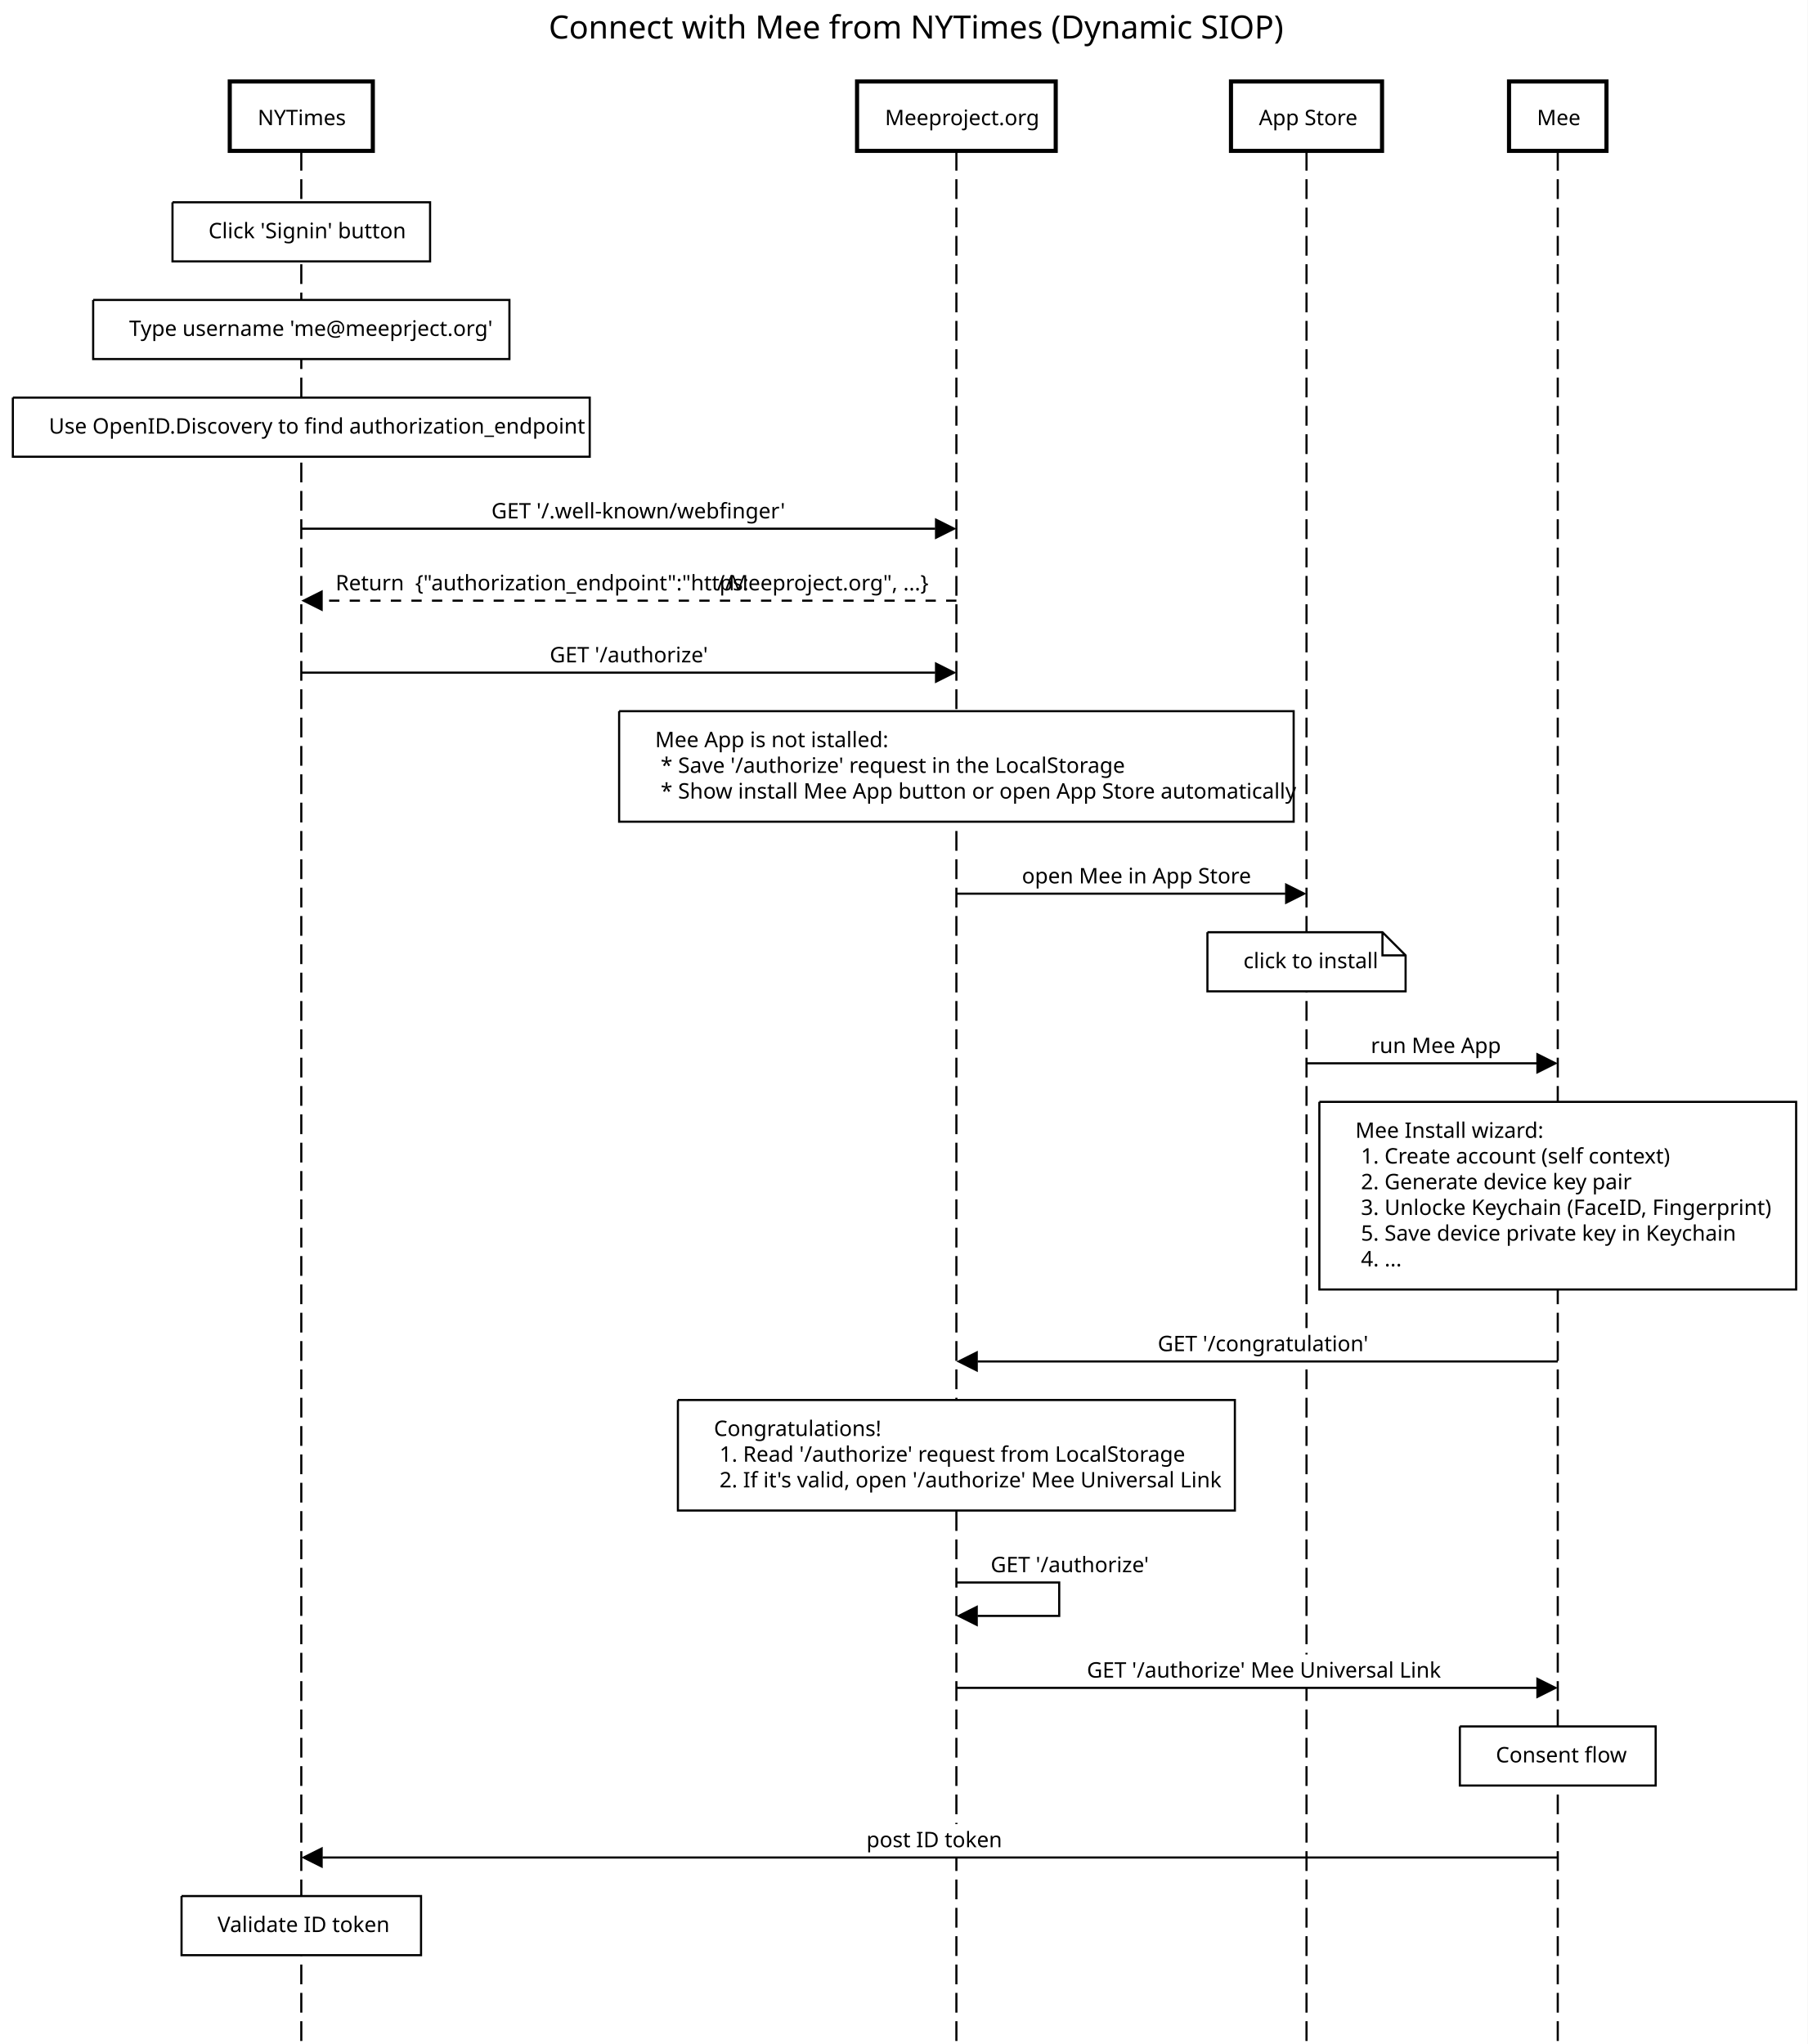
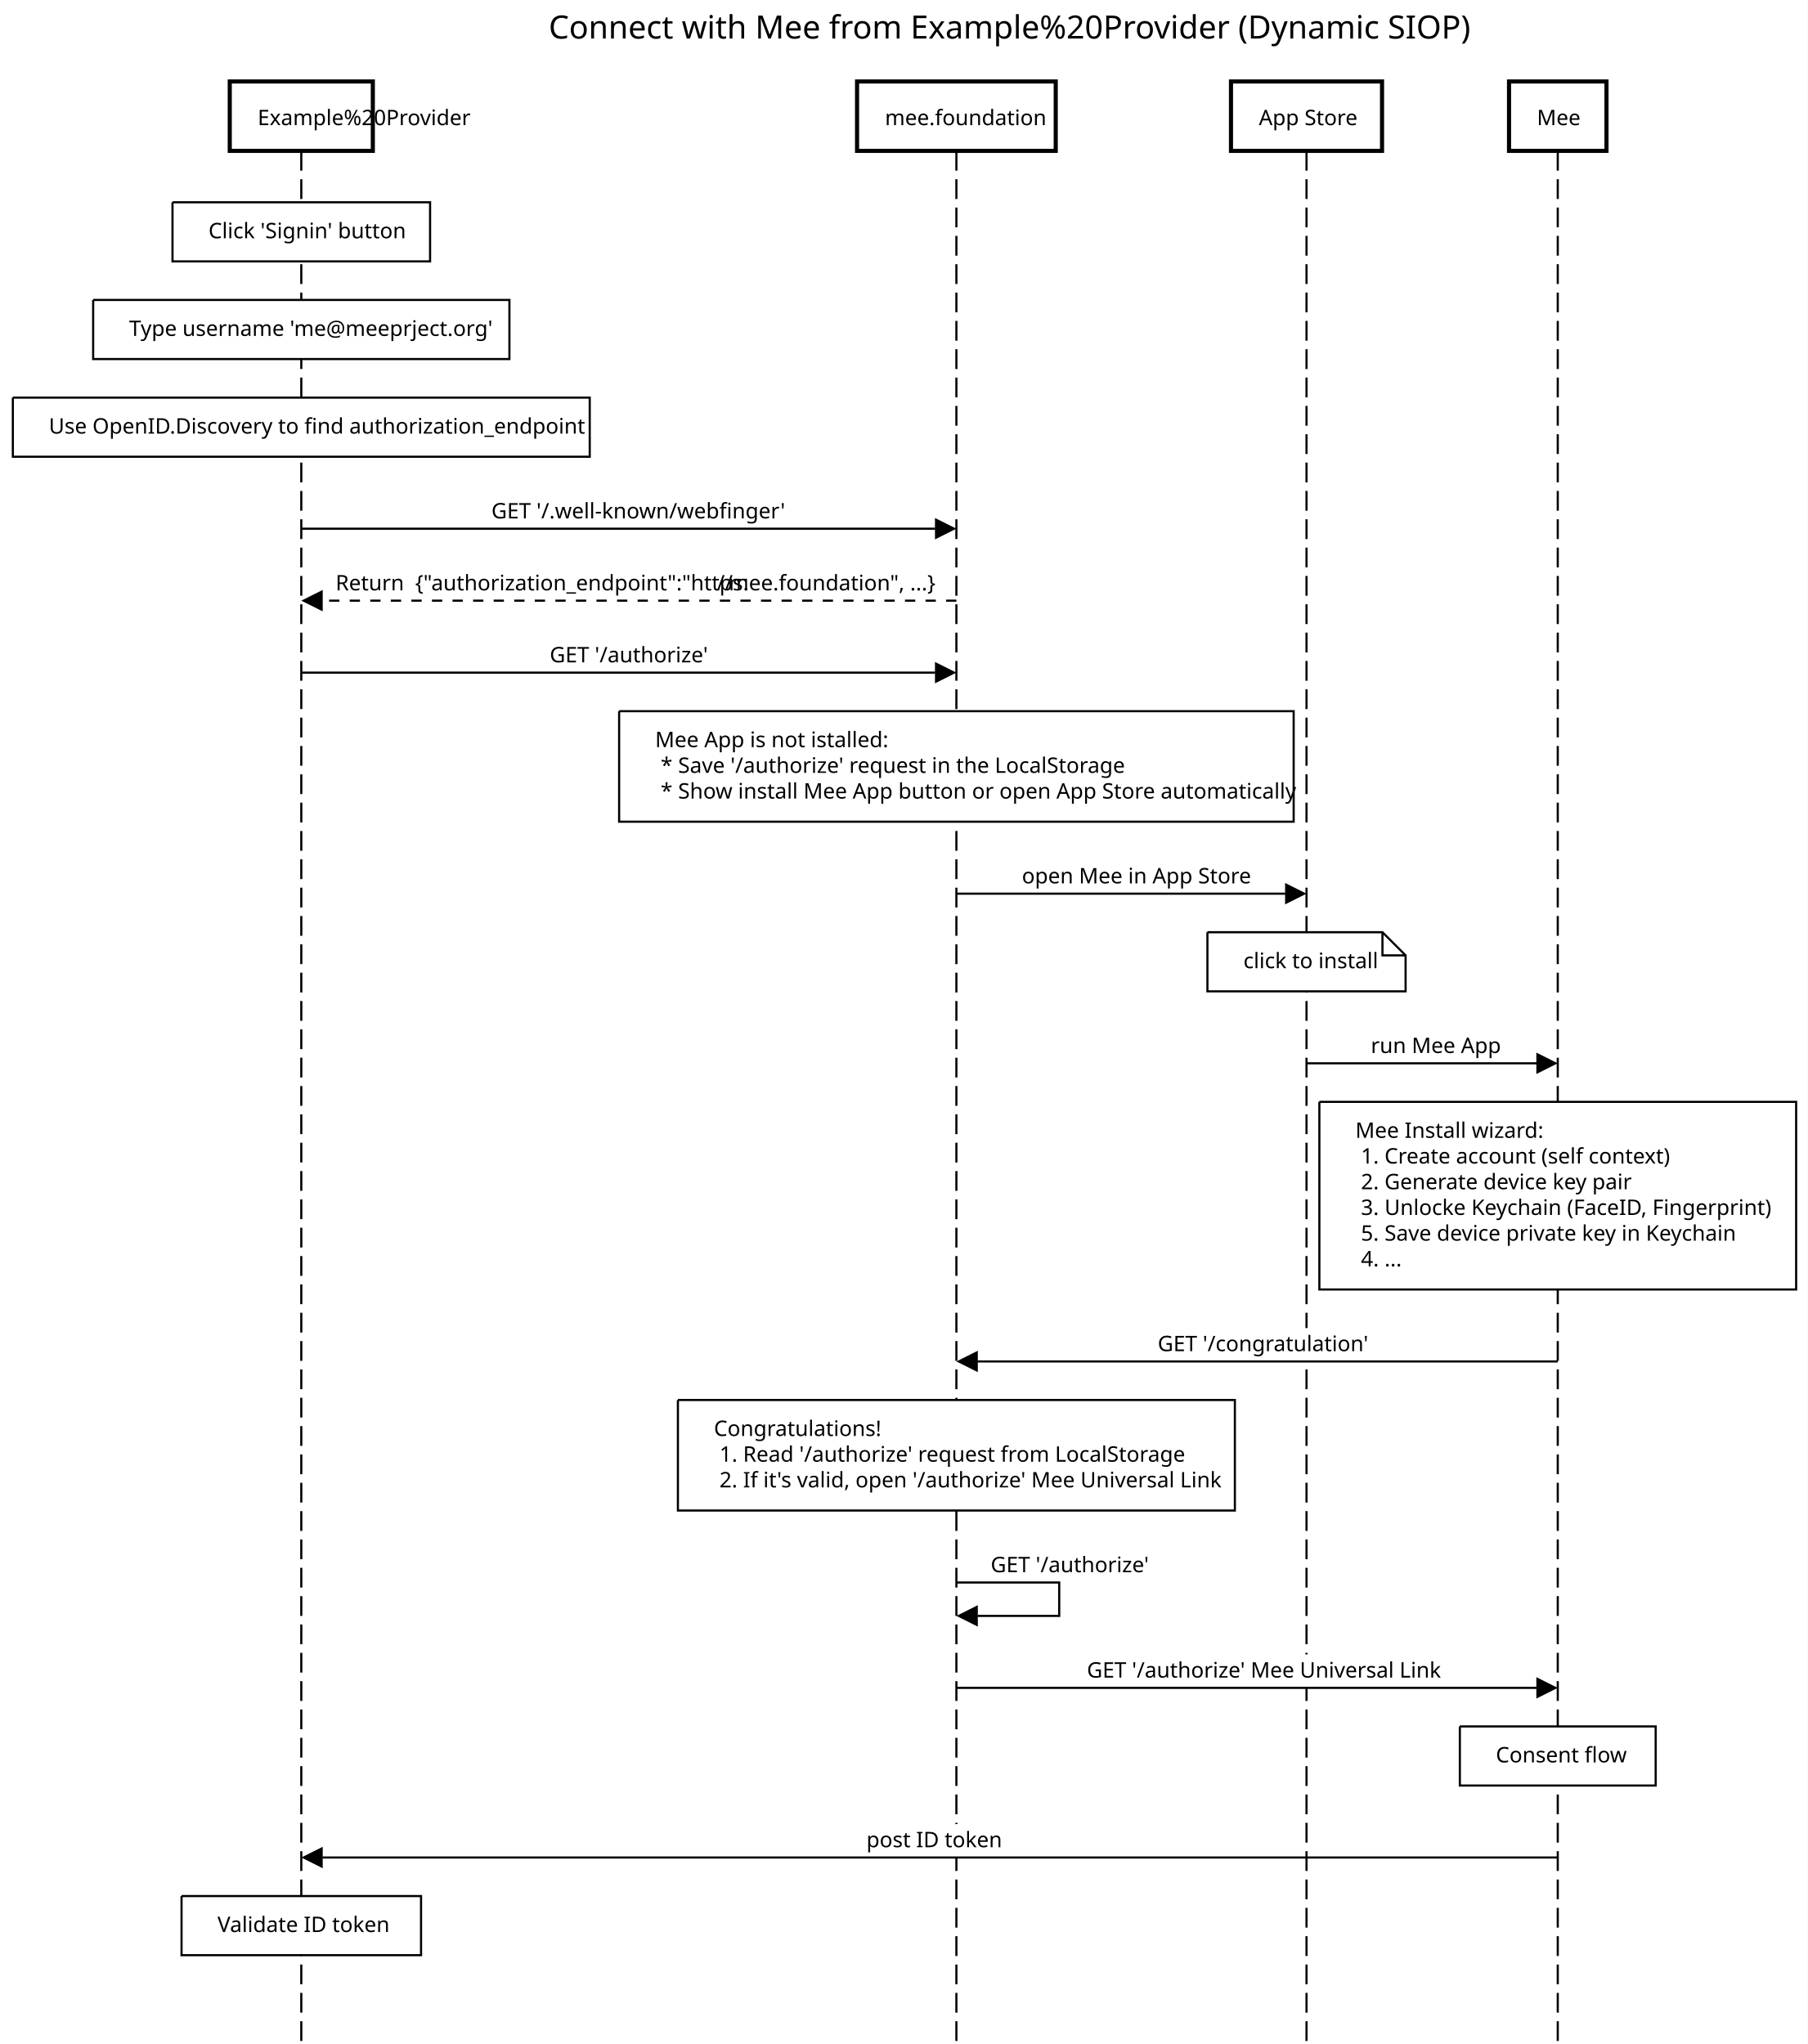
<svg xmlns="http://www.w3.org/2000/svg" version="1.1" width="1237" height="1399">
  <defs />
  <g>
    <g />
    <g />
    <g />
    <g />
    <g />
    <g />
    <g />
    <g />
    <g />
    <g />
    <g />
    <g />
    <g />
    <g />
    <g />
    <g />
    <g />
    <g />
    <g />
    <g />
    <g />
    <g />
    <g />
    <g />
    <g />
    <g />
    <g />
    <g />
    <g />
    <g>
      <rect fill="white" stroke="none" x="0" y="0" width="1237" height="1399" />
    </g>
    <g>
-       <text fill="black" stroke="none" font-family="sans-serif" font-size="16.5pt" font-style="normal" font-weight="normal" text-decoration="normal" x="375.492" y="26.388" text-anchor="start" dominant-baseline="alphabetic" xml:space="preserve">Connect with Mee from NYTimes (Dynamic SIOP)</text>
+       <text fill="black" stroke="none" font-family="sans-serif" font-size="16.5pt" font-style="normal" font-weight="normal" text-decoration="normal" x="375.492" y="26.388" text-anchor="start" dominant-baseline="alphabetic" xml:space="preserve">Connect with Mee from Example%20Provider (Dynamic SIOP)</text>
    </g>
    <g />
    <g>
      <path fill="none" stroke="black" paint-order="fill stroke markers" d=" M 206.184 103.264 L 206.184 1399.776" stroke-miterlimit="10" stroke-width="1.466" stroke-dasharray="13.532,5.864" />
      <path fill="none" stroke="black" paint-order="fill stroke markers" d=" M 654.491 103.264 L 654.491 1399.776" stroke-miterlimit="10" stroke-width="1.466" stroke-dasharray="13.532,5.864" />
      <path fill="none" stroke="black" paint-order="fill stroke markers" d=" M 894.089 103.264 L 894.089 1399.776" stroke-miterlimit="10" stroke-width="1.466" stroke-dasharray="13.532,5.864" />
      <path fill="none" stroke="black" paint-order="fill stroke markers" d=" M 1066.024 103.264 L 1066.024 1399.776" stroke-miterlimit="10" stroke-width="1.466" stroke-dasharray="13.532,5.864" />
    </g>
    <g>
      <path fill="none" stroke="none" />
      <g>
        <path fill="white" stroke="black" paint-order="fill stroke markers" d=" M 157.229 55.766 L 255.138 55.766 L 255.138 103.264 L 157.229 103.264 L 157.229 55.766 Z" stroke-miterlimit="10" stroke-width="2.815" stroke-dasharray="" />
      </g>
      <g>
        <g />
-         <text fill="black" stroke="none" font-family="sans-serif" font-size="11pt" font-style="normal" font-weight="normal" text-decoration="normal" x="176.316" y="85.672" text-anchor="start" dominant-baseline="alphabetic" xml:space="preserve">NYTimes</text>
+         <text fill="black" stroke="none" font-family="sans-serif" font-size="11pt" font-style="normal" font-weight="normal" text-decoration="normal" x="176.316" y="85.672" text-anchor="start" dominant-baseline="alphabetic" xml:space="preserve">Example%20Provider</text>
      </g>
      <path fill="none" stroke="none" />
      <g>
        <path fill="white" stroke="black" paint-order="fill stroke markers" d=" M 586.513 55.766 L 722.468 55.766 L 722.468 103.264 L 586.513 103.264 L 586.513 55.766 Z" stroke-miterlimit="10" stroke-width="2.815" stroke-dasharray="" />
      </g>
      <g>
        <g />
-         <text fill="black" stroke="none" font-family="sans-serif" font-size="11pt" font-style="normal" font-weight="normal" text-decoration="normal" x="605.6" y="85.672" text-anchor="start" dominant-baseline="alphabetic" xml:space="preserve">Meeproject.org</text>
+         <text fill="black" stroke="none" font-family="sans-serif" font-size="11pt" font-style="normal" font-weight="normal" text-decoration="normal" x="605.6" y="85.672" text-anchor="start" dominant-baseline="alphabetic" xml:space="preserve">mee.foundation</text>
      </g>
      <path fill="none" stroke="none" />
      <g>
        <path fill="white" stroke="black" paint-order="fill stroke markers" d=" M 842.404 55.766 L 945.775 55.766 L 945.775 103.264 L 842.404 103.264 L 842.404 55.766 Z" stroke-miterlimit="10" stroke-width="2.815" stroke-dasharray="" />
      </g>
      <g>
        <g />
        <text fill="black" stroke="none" font-family="sans-serif" font-size="11pt" font-style="normal" font-weight="normal" text-decoration="normal" x="861.491" y="85.672" text-anchor="start" dominant-baseline="alphabetic" xml:space="preserve">App Store</text>
      </g>
      <path fill="none" stroke="none" />
      <g>
        <path fill="white" stroke="black" paint-order="fill stroke markers" d=" M 1032.678 55.766 L 1099.371 55.766 L 1099.371 103.264 L 1032.678 103.264 L 1032.678 55.766 Z" stroke-miterlimit="10" stroke-width="2.815" stroke-dasharray="" />
      </g>
      <g>
        <g />
        <text fill="black" stroke="none" font-family="sans-serif" font-size="11pt" font-style="normal" font-weight="normal" text-decoration="normal" x="1051.765" y="85.672" text-anchor="start" dominant-baseline="alphabetic" xml:space="preserve">Mee</text>
      </g>
    </g>
    <g>
      <path fill="white" stroke="black" paint-order="fill stroke markers" d=" M 118.048 138.447 L 294.32 138.447 L 294.32 178.908 L 118.048 178.908 L 118.048 138.447" stroke-miterlimit="10" stroke-width="1.466" stroke-dasharray="" />
      <g>
        <text fill="black" stroke="none" font-family="sans-serif" font-size="11pt" font-style="normal" font-weight="normal" text-decoration="normal" x="142.676" y="163.076" text-anchor="start" dominant-baseline="alphabetic" xml:space="preserve">Click 'Signin' button</text>
      </g>
      <path fill="white" stroke="black" paint-order="fill stroke markers" d=" M 63.756 205.296 L 348.611 205.296 L 348.611 245.757 L 63.756 245.757 L 63.756 205.296" stroke-miterlimit="10" stroke-width="1.466" stroke-dasharray="" />
      <g>
        <text fill="black" stroke="none" font-family="sans-serif" font-size="11pt" font-style="normal" font-weight="normal" text-decoration="normal" x="88.385" y="229.924" text-anchor="start" dominant-baseline="alphabetic" xml:space="preserve">Type username 'me@meeprject.org'</text>
      </g>
      <path fill="white" stroke="black" paint-order="fill stroke markers" d=" M 8.796 272.144 L 403.572 272.144 L 403.572 312.606 L 8.796 312.606 L 8.796 272.144" stroke-miterlimit="10" stroke-width="1.466" stroke-dasharray="" />
      <g>
        <text fill="black" stroke="none" font-family="sans-serif" font-size="11pt" font-style="normal" font-weight="normal" text-decoration="normal" x="33.424" y="296.773" text-anchor="start" dominant-baseline="alphabetic" xml:space="preserve">Use OpenID.Discovery to find authorization_endpoint</text>
      </g>
      <g>
        <g>
          <rect fill="white" stroke="none" x="333.647" y="338.993" width="193.381" height="22.869" />
        </g>
        <text fill="black" stroke="none" font-family="sans-serif" font-size="11pt" font-style="normal" font-weight="normal" text-decoration="normal" x="336.286" y="354.826" text-anchor="start" dominant-baseline="alphabetic" xml:space="preserve">GET '/.well-known/webfinger'</text>
      </g>
      <g>
        <path fill="none" stroke="black" paint-order="fill stroke markers" d=" M 206.184 361.862 L 640.007 361.862" stroke-miterlimit="10" stroke-width="1.466" stroke-dasharray="" />
        <g transform="translate(654.4908,361.8624) translate(-654.4908,-361.8624)">
          <path fill="black" stroke="none" paint-order="stroke fill markers" d=" M 639.831 354.533 L 654.491 361.862 L 639.831 369.192 Z" />
        </g>
      </g>
      <g>
        <g>
          <rect fill="white" stroke="none" x="227.001" y="388.25" width="406.673" height="22.869" />
        </g>
        <text fill="black" stroke="none" font-family="sans-serif" font-size="11pt" font-style="normal" font-weight="normal" text-decoration="normal" x="229.639" y="404.083" text-anchor="start" dominant-baseline="alphabetic" xml:space="preserve">Return  {"authorization_endpoint":"https:</text>
        <text fill="black" stroke="none" font-family="sans-serif" font-size="11pt" font-style="normal" font-weight="normal" text-decoration="normal" x="490.57" y="404.083" text-anchor="start" dominant-baseline="alphabetic" xml:space="preserve">//</text>
-         <text fill="black" stroke="none" font-family="sans-serif" font-size="11pt" font-style="normal" font-weight="normal" text-decoration="normal" x="498.716" y="404.083" text-anchor="start" dominant-baseline="alphabetic" xml:space="preserve">Meeproject.org", ...} </text>
+         <text fill="black" stroke="none" font-family="sans-serif" font-size="11pt" font-style="normal" font-weight="normal" text-decoration="normal" x="498.716" y="404.083" text-anchor="start" dominant-baseline="alphabetic" xml:space="preserve">mee.foundation", ...} </text>
      </g>
      <g>
        <path fill="none" stroke="black" paint-order="fill stroke markers" d=" M 654.491 411.119 L 220.668 411.119" stroke-miterlimit="10" stroke-width="1.466" stroke-dasharray="7.037" />
        <g transform="translate(206.1838,411.1194) translate(-206.1838,-411.1194)">
          <path fill="black" stroke="none" paint-order="stroke fill markers" d=" M 220.844 403.789 L 206.184 411.119 L 220.844 418.449 Z" />
        </g>
      </g>
      <g>
        <g>
          <rect fill="white" stroke="none" x="373.568" y="437.507" width="113.538" height="22.869" />
        </g>
        <text fill="black" stroke="none" font-family="sans-serif" font-size="11pt" font-style="normal" font-weight="normal" text-decoration="normal" x="376.207" y="453.34" text-anchor="start" dominant-baseline="alphabetic" xml:space="preserve">GET '/authorize' </text>
      </g>
      <g>
        <path fill="none" stroke="black" paint-order="fill stroke markers" d=" M 206.184 460.376 L 640.007 460.376" stroke-miterlimit="10" stroke-width="1.466" stroke-dasharray="" />
        <g transform="translate(654.4908,460.3763) translate(-654.4908,-460.3763)">
          <path fill="black" stroke="none" paint-order="stroke fill markers" d=" M 639.831 453.046 L 654.491 460.376 L 639.831 467.706 Z" />
        </g>
      </g>
      <path fill="white" stroke="black" paint-order="fill stroke markers" d=" M 423.689 486.764 L 885.293 486.764 L 885.293 562.408 L 423.689 562.408 L 423.689 486.764" stroke-miterlimit="10" stroke-width="1.466" stroke-dasharray="" />
      <g>
        <text fill="black" stroke="none" font-family="sans-serif" font-size="11pt" font-style="normal" font-weight="normal" text-decoration="normal" x="448.317" y="511.392" text-anchor="start" dominant-baseline="alphabetic" xml:space="preserve">Mee App is not istalled:</text>
        <text fill="black" stroke="none" font-family="sans-serif" font-size="11pt" font-style="normal" font-weight="normal" text-decoration="normal" x="448.317" y="528.984" text-anchor="start" dominant-baseline="alphabetic" xml:space="preserve"> * Save '/authorize' request in the LocalStorage</text>
        <text fill="black" stroke="none" font-family="sans-serif" font-size="11pt" font-style="normal" font-weight="normal" text-decoration="normal" x="448.317" y="546.576" text-anchor="start" dominant-baseline="alphabetic" xml:space="preserve"> * Show install Mee App button or open App Store automatically</text>
      </g>
      <g>
        <g>
          <rect fill="white" stroke="none" x="696.673" y="588.796" width="155.235" height="22.869" />
        </g>
        <text fill="black" stroke="none" font-family="sans-serif" font-size="11pt" font-style="normal" font-weight="normal" text-decoration="normal" x="699.311" y="604.629" text-anchor="start" dominant-baseline="alphabetic" xml:space="preserve">open Mee in App Store</text>
      </g>
      <g>
        <path fill="none" stroke="black" paint-order="fill stroke markers" d=" M 654.491 611.665 L 879.605 611.665" stroke-miterlimit="10" stroke-width="1.466" stroke-dasharray="" />
        <g transform="translate(894.0891,611.6654) translate(-894.0891,-611.6654)">
          <path fill="black" stroke="none" paint-order="stroke fill markers" d=" M 879.429 604.336 L 894.089 611.665 L 879.429 618.995 Z" />
        </g>
      </g>
      <path fill="white" stroke="black" paint-order="fill stroke markers" d=" M 826.282 638.053 L 946.063 638.053 L 961.896 653.886 L 961.896 678.514 L 826.282 678.514 L 826.282 638.053 M 946.063 638.053 L 946.063 653.886 L 961.896 653.886" stroke-miterlimit="10" stroke-width="1.466" stroke-dasharray="" />
      <g>
        <text fill="black" stroke="none" font-family="sans-serif" font-size="11pt" font-style="normal" font-weight="normal" text-decoration="normal" x="850.911" y="662.682" text-anchor="start" dominant-baseline="alphabetic" xml:space="preserve">click to install</text>
      </g>
      <g>
        <g>
          <rect fill="white" stroke="none" x="935.449" y="704.902" width="89.215" height="22.869" />
        </g>
        <text fill="black" stroke="none" font-family="sans-serif" font-size="11pt" font-style="normal" font-weight="normal" text-decoration="normal" x="938.088" y="720.734" text-anchor="start" dominant-baseline="alphabetic" xml:space="preserve">run Mee App</text>
      </g>
      <g>
        <path fill="none" stroke="black" paint-order="fill stroke markers" d=" M 894.089 727.771 L 1051.541 727.771" stroke-miterlimit="10" stroke-width="1.466" stroke-dasharray="" />
        <g transform="translate(1066.024,727.771) translate(-1066.024,-727.771)">
          <path fill="black" stroke="none" paint-order="stroke fill markers" d=" M 1051.365 720.441 L 1066.024 727.771 L 1051.365 735.101 Z" />
        </g>
      </g>
      <path fill="white" stroke="black" paint-order="fill stroke markers" d=" M 902.885 754.159 L 1229.164 754.159 L 1229.164 882.578 L 902.885 882.578 L 902.885 754.159" stroke-miterlimit="10" stroke-width="1.466" stroke-dasharray="" />
      <g>
        <text fill="black" stroke="none" font-family="sans-serif" font-size="11pt" font-style="normal" font-weight="normal" text-decoration="normal" x="927.513" y="778.787" text-anchor="start" dominant-baseline="alphabetic" xml:space="preserve">Mee Install wizard:</text>
        <text fill="black" stroke="none" font-family="sans-serif" font-size="11pt" font-style="normal" font-weight="normal" text-decoration="normal" x="927.513" y="796.379" text-anchor="start" dominant-baseline="alphabetic" xml:space="preserve"> 1. Create account (self context)</text>
        <text fill="black" stroke="none" font-family="sans-serif" font-size="11pt" font-style="normal" font-weight="normal" text-decoration="normal" x="927.513" y="813.971" text-anchor="start" dominant-baseline="alphabetic" xml:space="preserve"> 2. Generate device key pair</text>
        <text fill="black" stroke="none" font-family="sans-serif" font-size="11pt" font-style="normal" font-weight="normal" text-decoration="normal" x="927.513" y="831.562" text-anchor="start" dominant-baseline="alphabetic" xml:space="preserve"> 3. Unlocke Keychain (FaceID, Fingerprint)</text>
        <text fill="black" stroke="none" font-family="sans-serif" font-size="11pt" font-style="normal" font-weight="normal" text-decoration="normal" x="927.513" y="849.154" text-anchor="start" dominant-baseline="alphabetic" xml:space="preserve"> 5. Save device private key in Keychain</text>
        <text fill="black" stroke="none" font-family="sans-serif" font-size="11pt" font-style="normal" font-weight="normal" text-decoration="normal" x="927.513" y="866.746" text-anchor="start" dominant-baseline="alphabetic" xml:space="preserve"> 4. ...</text>
      </g>
      <g>
        <g>
          <rect fill="white" stroke="none" x="789.63" y="908.966" width="141.255" height="22.869" />
        </g>
        <text fill="black" stroke="none" font-family="sans-serif" font-size="11pt" font-style="normal" font-weight="normal" text-decoration="normal" x="792.269" y="924.799" text-anchor="start" dominant-baseline="alphabetic" xml:space="preserve">GET '/congratulation'</text>
      </g>
      <g>
        <path fill="none" stroke="black" paint-order="fill stroke markers" d=" M 1066.024 931.835 L 668.975 931.835" stroke-miterlimit="10" stroke-width="1.466" stroke-dasharray="" />
        <g transform="translate(654.4908,931.8354) translate(-654.4908,-931.8354)">
          <path fill="black" stroke="none" paint-order="stroke fill markers" d=" M 669.151 924.505 L 654.491 931.835 L 669.151 939.165 Z" />
        </g>
      </g>
      <path fill="white" stroke="black" paint-order="fill stroke markers" d=" M 463.918 958.223 L 845.064 958.223 L 845.064 1033.868 L 463.918 1033.868 L 463.918 958.223" stroke-miterlimit="10" stroke-width="1.466" stroke-dasharray="" />
      <g>
        <text fill="black" stroke="none" font-family="sans-serif" font-size="11pt" font-style="normal" font-weight="normal" text-decoration="normal" x="488.546" y="982.851" text-anchor="start" dominant-baseline="alphabetic" xml:space="preserve">Congratulations!</text>
        <text fill="black" stroke="none" font-family="sans-serif" font-size="11pt" font-style="normal" font-weight="normal" text-decoration="normal" x="488.546" y="1000.443" text-anchor="start" dominant-baseline="alphabetic" xml:space="preserve"> 1. Read '/authorize' request from LocalStorage</text>
        <text fill="black" stroke="none" font-family="sans-serif" font-size="11pt" font-style="normal" font-weight="normal" text-decoration="normal" x="488.546" y="1018.035" text-anchor="start" dominant-baseline="alphabetic" xml:space="preserve"> 2. If it's valid, open '/authorize' Mee Universal Link </text>
      </g>
      <g>
        <g>
          <rect fill="white" stroke="none" x="675.308" y="1060.255" width="113.538" height="22.869" />
        </g>
        <text fill="black" stroke="none" font-family="sans-serif" font-size="11pt" font-style="normal" font-weight="normal" text-decoration="normal" x="677.947" y="1076.088" text-anchor="start" dominant-baseline="alphabetic" xml:space="preserve">GET '/authorize' </text>
      </g>
      <g>
        <path fill="none" stroke="black" paint-order="fill stroke markers" d=" M 654.491 1083.125 L 724.858 1083.125 L 724.858 1105.994 L 668.975 1105.994" stroke-miterlimit="10" stroke-width="1.466" stroke-dasharray="" />
        <g transform="translate(654.4908,1105.994) translate(-654.4908,-1105.994)">
          <path fill="black" stroke="none" paint-order="stroke fill markers" d=" M 669.151 1098.664 L 654.491 1105.994 L 669.151 1113.324 Z" />
        </g>
      </g>
      <g>
        <g>
          <rect fill="white" stroke="none" x="741.159" y="1132.381" width="238.198" height="22.869" />
        </g>
        <text fill="black" stroke="none" font-family="sans-serif" font-size="11pt" font-style="normal" font-weight="normal" text-decoration="normal" x="743.797" y="1148.214" text-anchor="start" dominant-baseline="alphabetic" xml:space="preserve">GET '/authorize' Mee Universal Link</text>
      </g>
      <g>
        <path fill="none" stroke="black" paint-order="fill stroke markers" d=" M 654.491 1155.251 L 1051.541 1155.251" stroke-miterlimit="10" stroke-width="1.466" stroke-dasharray="" />
        <g transform="translate(1066.024,1155.251) translate(-1066.024,-1155.251)">
          <path fill="black" stroke="none" paint-order="stroke fill markers" d=" M 1051.365 1147.921 L 1066.024 1155.251 L 1051.365 1162.581 Z" />
        </g>
      </g>
      <path fill="white" stroke="black" paint-order="fill stroke markers" d=" M 999.023 1181.638 L 1133.026 1181.638 L 1133.026 1222.099 L 999.023 1222.099 L 999.023 1181.638" stroke-miterlimit="10" stroke-width="1.466" stroke-dasharray="" />
      <g>
        <text fill="black" stroke="none" font-family="sans-serif" font-size="11pt" font-style="normal" font-weight="normal" text-decoration="normal" x="1023.652" y="1206.267" text-anchor="start" dominant-baseline="alphabetic" xml:space="preserve">Consent flow</text>
      </g>
      <g>
        <g>
          <rect fill="white" stroke="none" x="590.276" y="1248.487" width="91.655" height="22.869" />
        </g>
        <text fill="black" stroke="none" font-family="sans-serif" font-size="11pt" font-style="normal" font-weight="normal" text-decoration="normal" x="592.915" y="1264.32" text-anchor="start" dominant-baseline="alphabetic" xml:space="preserve">post ID token</text>
      </g>
      <g>
        <path fill="none" stroke="black" paint-order="fill stroke markers" d=" M 1066.024 1271.356 L 220.668 1271.356" stroke-miterlimit="10" stroke-width="1.466" stroke-dasharray="" />
        <g transform="translate(206.1838,1271.356) translate(-206.1838,-1271.356)">
          <path fill="black" stroke="none" paint-order="stroke fill markers" d=" M 220.844 1264.026 L 206.184 1271.356 L 220.844 1278.686 Z" />
        </g>
      </g>
      <path fill="white" stroke="black" paint-order="fill stroke markers" d=" M 124.236 1297.744 L 288.131 1297.744 L 288.131 1338.205 L 124.236 1338.205 L 124.236 1297.744" stroke-miterlimit="10" stroke-width="1.466" stroke-dasharray="" />
      <g>
        <text fill="black" stroke="none" font-family="sans-serif" font-size="11pt" font-style="normal" font-weight="normal" text-decoration="normal" x="148.865" y="1322.372" text-anchor="start" dominant-baseline="alphabetic" xml:space="preserve">Validate ID token </text>
      </g>
    </g>
    <g />
    <g />
    <g />
    <g />
  </g>
</svg>
